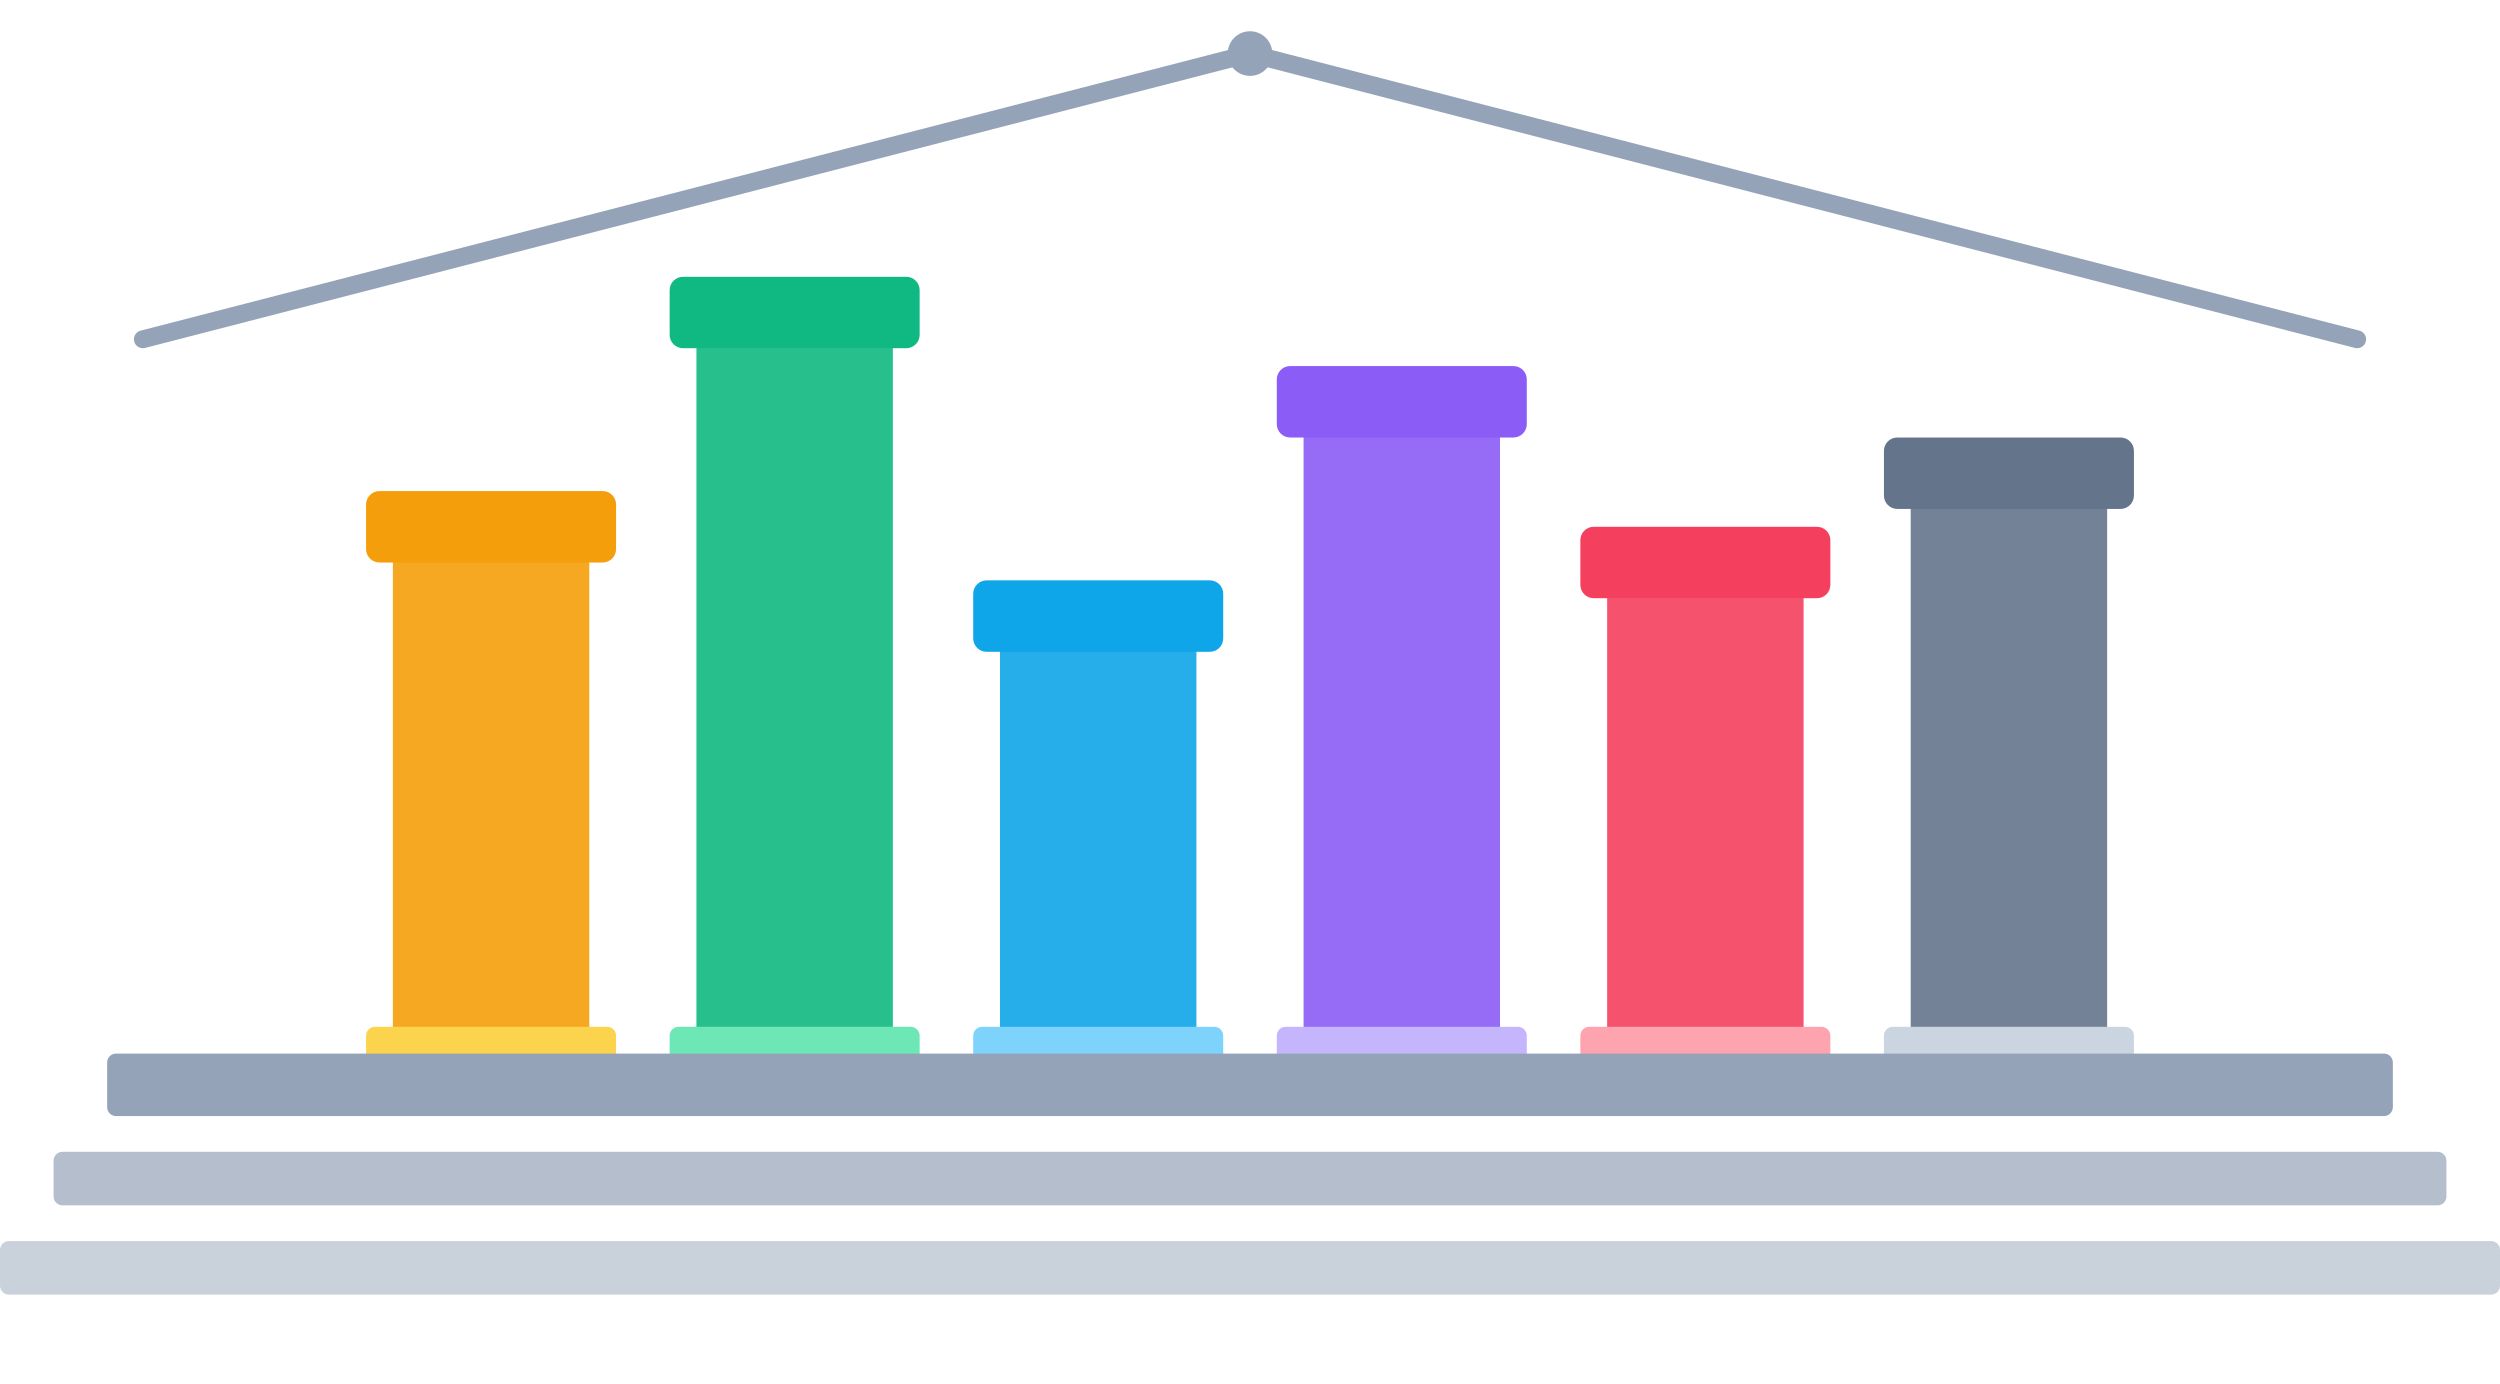
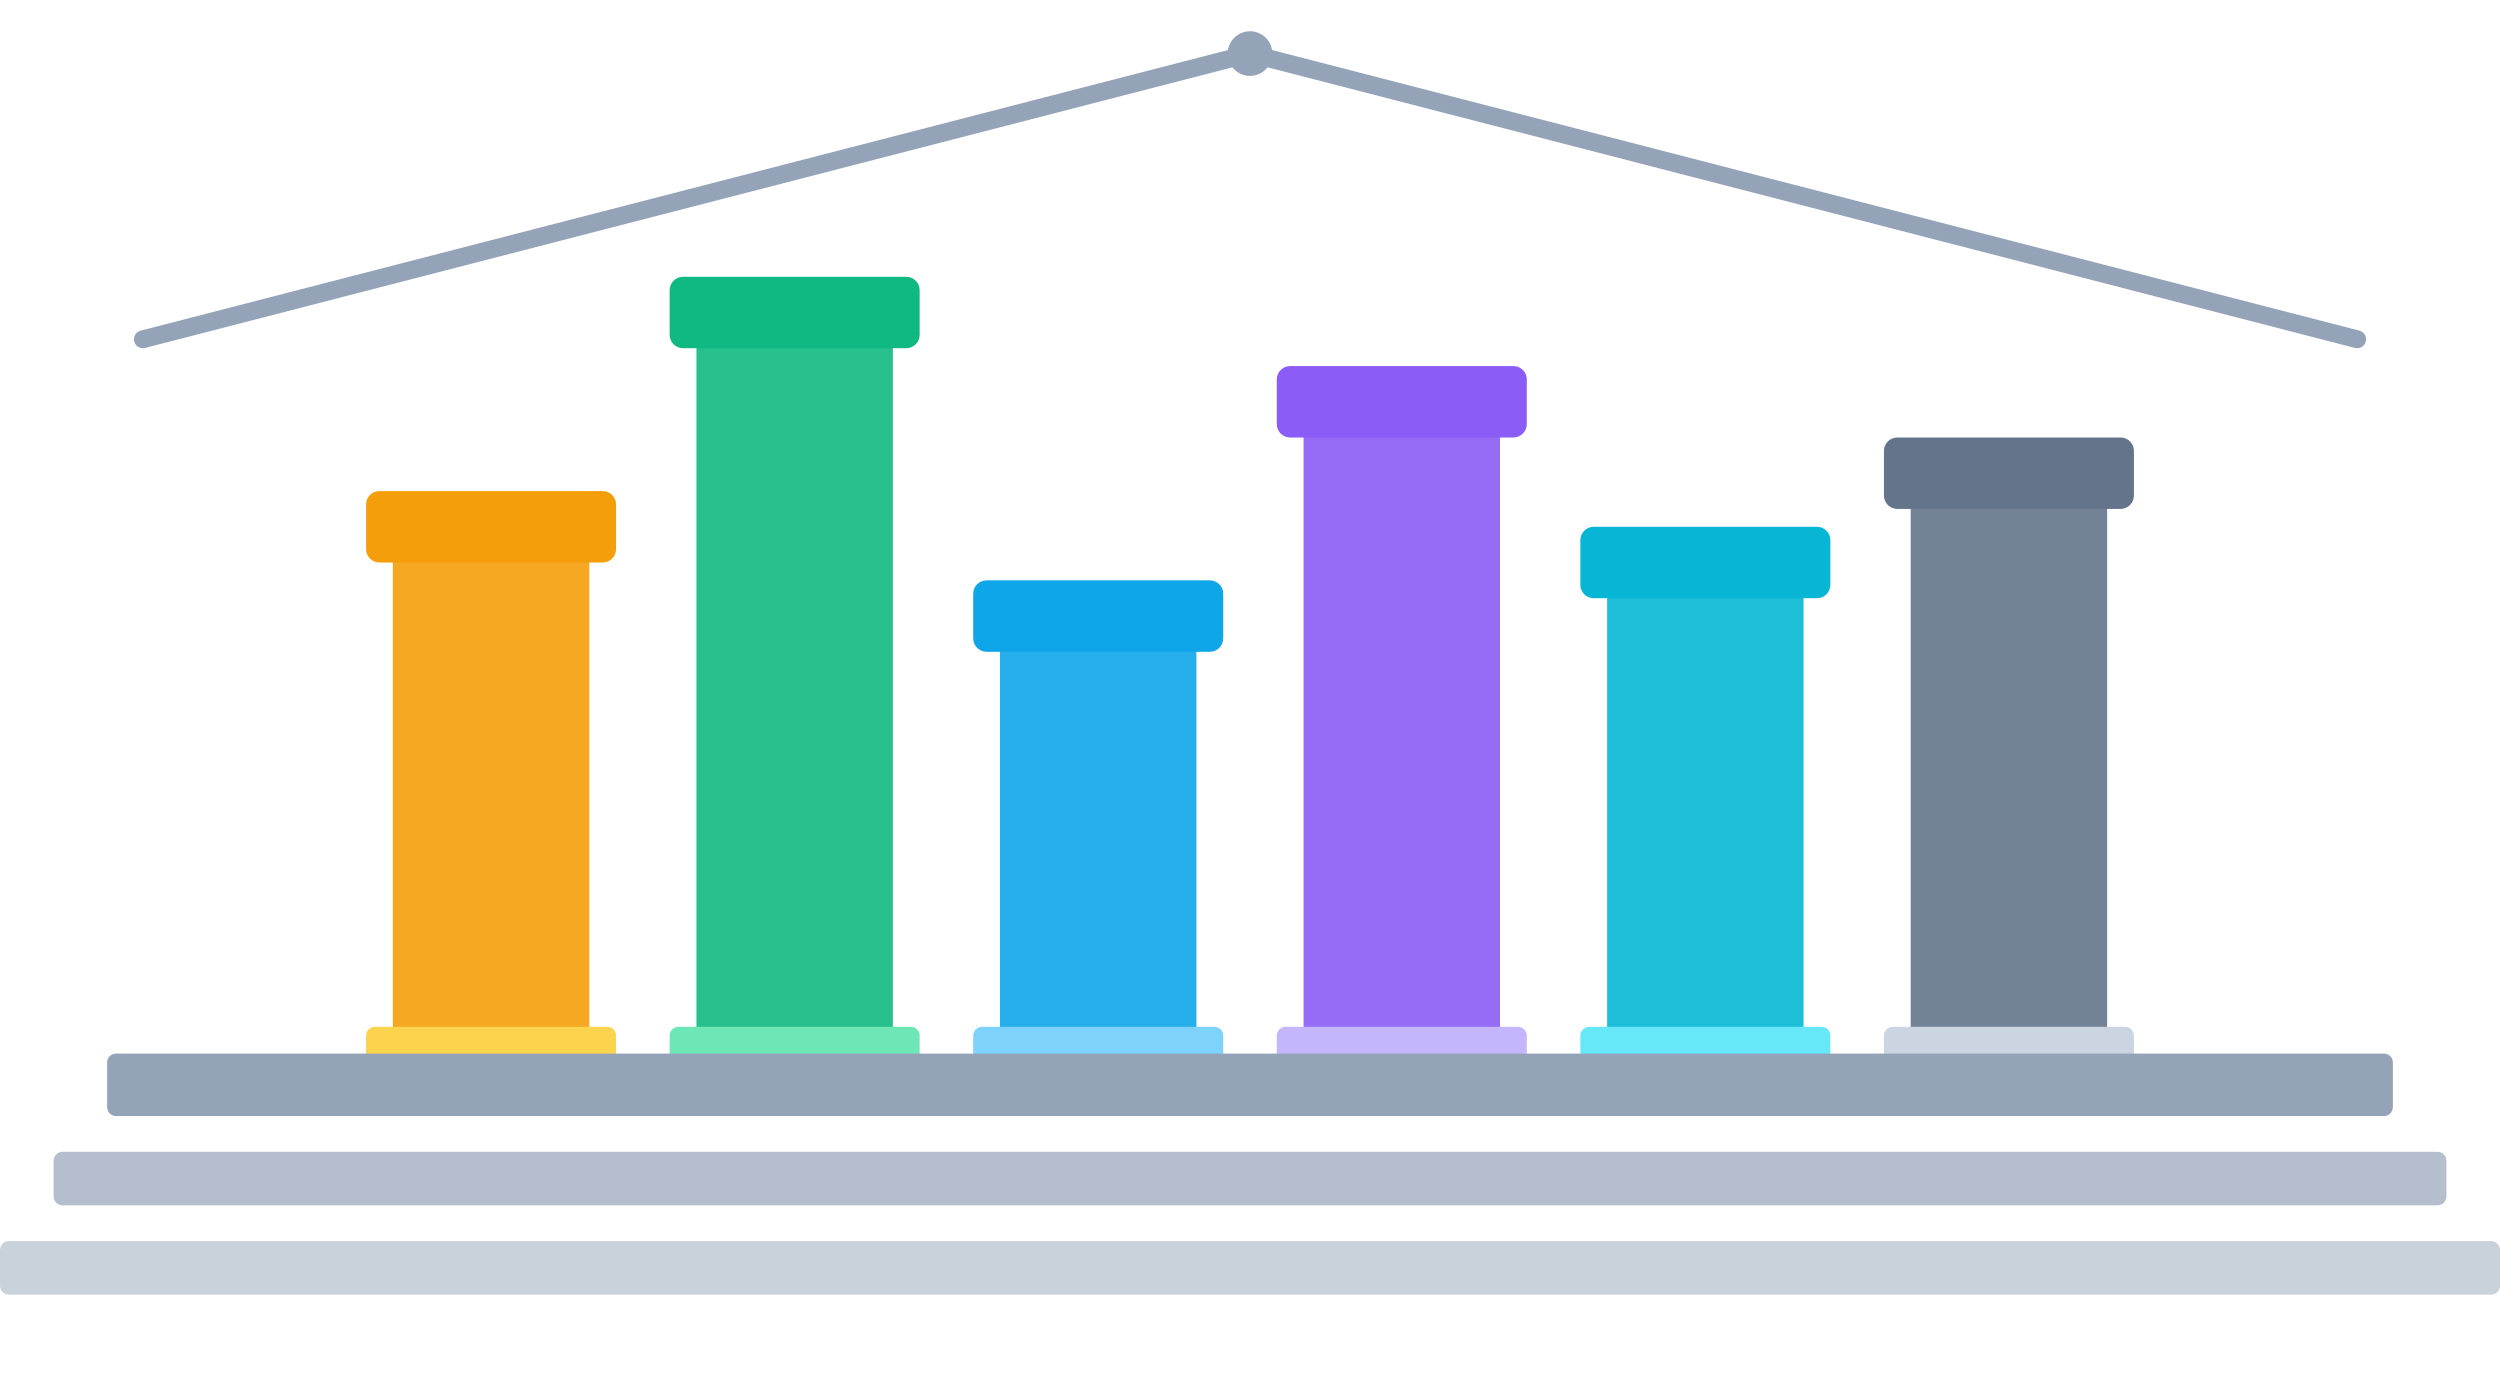
<svg xmlns="http://www.w3.org/2000/svg" viewBox="0 0 280 155" fill="none">
  <polyline points="16,38 140,6 264,38" stroke="#94A3B8" stroke-width="2" stroke-linecap="round" stroke-linejoin="round" />
  <circle cx="140" cy="6" r="2.5" fill="#94A3B8" />
  <rect x="44" y="62" width="22" height="56" fill="#F59E0B" opacity="0.9" />
  <rect x="41" y="55" width="28" height="8" rx="1.5" fill="#F59E0B" />
  <rect x="41" y="115" width="28" height="4" rx="1" fill="#FCD34D" />
  <rect x="78" y="38" width="22" height="80" fill="#10B981" opacity="0.9" />
  <rect x="75" y="31" width="28" height="8" rx="1.5" fill="#10B981" />
  <rect x="75" y="115" width="28" height="4" rx="1" fill="#6EE7B7" />
  <rect x="112" y="72" width="22" height="46" fill="#0EA5E9" opacity="0.9" />
  <rect x="109" y="65" width="28" height="8" rx="1.5" fill="#0EA5E9" />
  <rect x="109" y="115" width="28" height="4" rx="1" fill="#7DD3FC" />
  <rect x="146" y="48" width="22" height="70" fill="#8B5CF6" opacity="0.9" />
  <rect x="143" y="41" width="28" height="8" rx="1.5" fill="#8B5CF6" />
  <rect x="143" y="115" width="28" height="4" rx="1" fill="#C4B5FD" />
-   <rect x="180" y="66" width="22" height="52" fill="#F43F5E" opacity="0.9" />
-   <rect x="177" y="59" width="28" height="8" rx="1.5" fill="#F43F5E" />
-   <rect x="177" y="115" width="28" height="4" rx="1" fill="#FDA4AF" />
+   <rect x="180" y="66" width="22" height="52" fill="#06B6D4" opacity="0.9" />
+   <rect x="177" y="59" width="28" height="8" rx="1.5" fill="#06B6D4" />
+   <rect x="177" y="115" width="28" height="4" rx="1" fill="#67E8F9" />
  <rect x="214" y="56" width="22" height="62" fill="#64748B" opacity="0.9" />
  <rect x="211" y="49" width="28" height="8" rx="1.5" fill="#64748B" />
  <rect x="211" y="115" width="28" height="4" rx="1" fill="#CBD5E1" />
  <rect x="12" y="118" width="256" height="7" rx="1" fill="#94A3B8" />
  <rect x="6" y="129" width="268" height="6" rx="1" fill="#94A3B8" opacity="0.7" />
  <rect x="0" y="139" width="280" height="6" rx="1" fill="#94A3B8" opacity="0.5" />
</svg>
